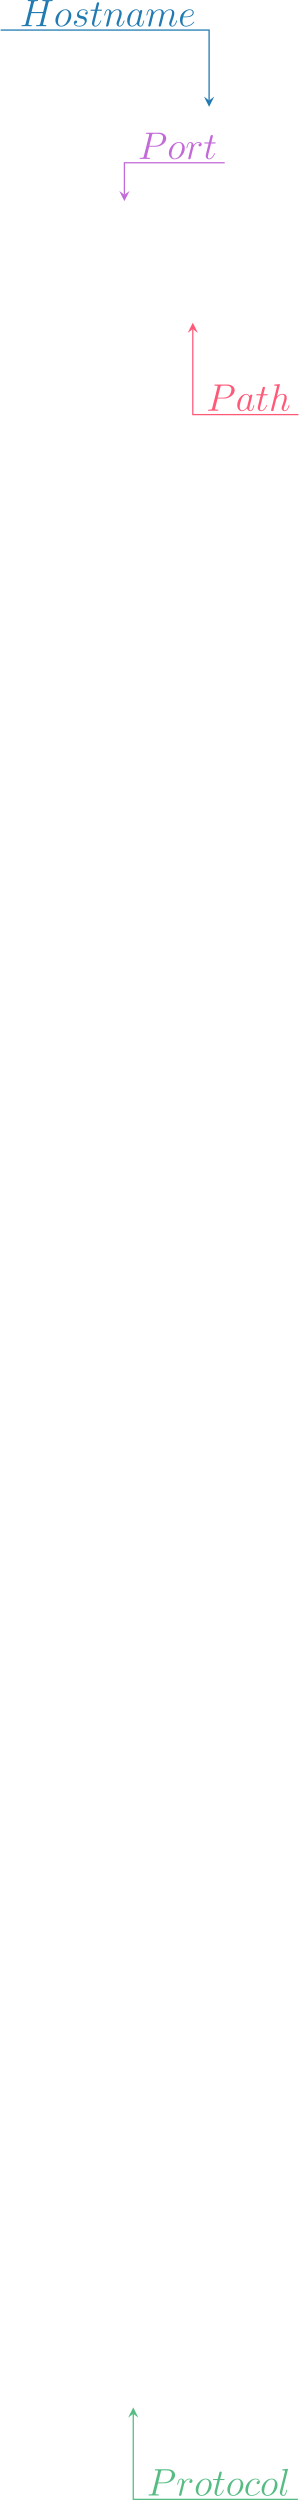
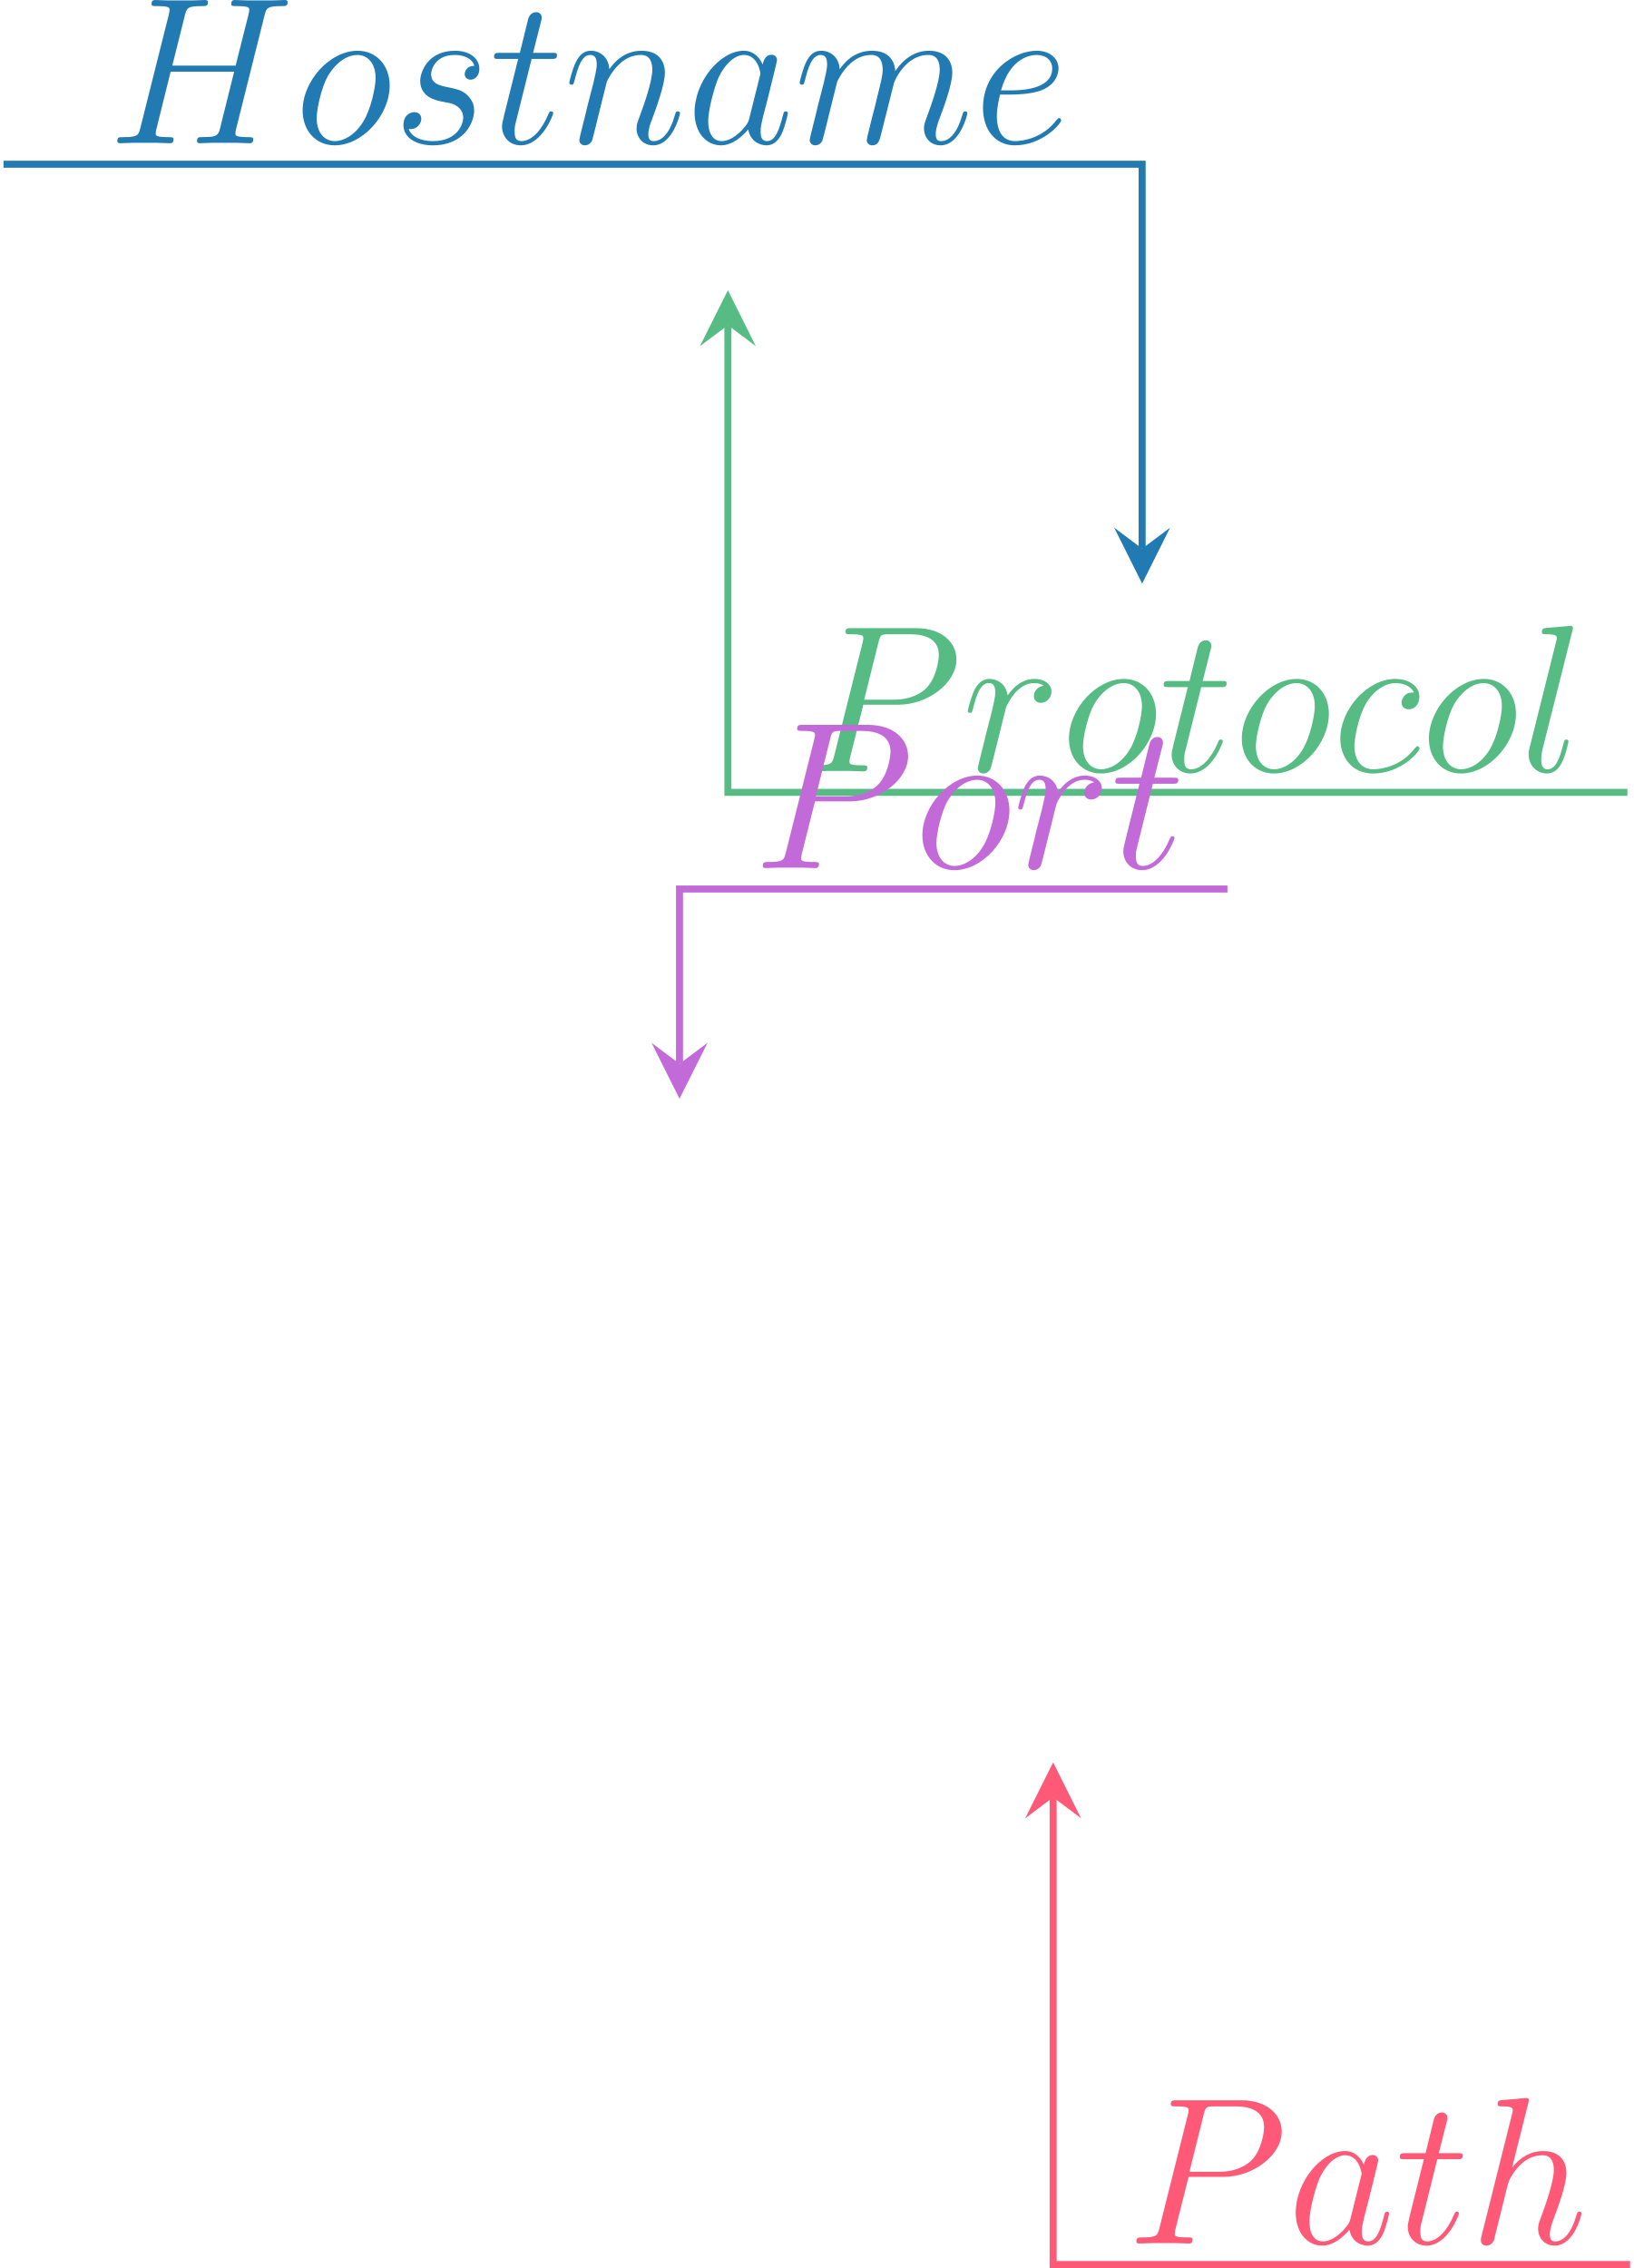
- <svg xmlns="http://www.w3.org/2000/svg" xmlns:xlink="http://www.w3.org/1999/xlink" version="1.1" width="130.381pt" height="1089.891pt" viewBox="-43.323 -92.96 130.381 1089.891">
+ <svg xmlns="http://www.w3.org/2000/svg" xmlns:xlink="http://www.w3.org/1999/xlink" version="1.1" width="130.381pt" height="181.031pt" viewBox="-43.323 832.285 130.381 181.031">
  <defs>
    <path id="g10-72" d="M8.942-7.293C9.05-7.699 9.074-7.819 9.923-7.819C10.138-7.819 10.258-7.819 10.258-8.034C10.258-8.165 10.15-8.165 10.078-8.165C9.863-8.165 9.612-8.141 9.385-8.141H7.974C7.747-8.141 7.496-8.165 7.269-8.165C7.185-8.165 7.042-8.165 7.042-7.938C7.042-7.819 7.125-7.819 7.352-7.819C8.07-7.819 8.07-7.723 8.07-7.592C8.07-7.568 8.07-7.496 8.022-7.317L7.293-4.423H3.682L4.4-7.293C4.507-7.699 4.531-7.819 5.38-7.819C5.595-7.819 5.715-7.819 5.715-8.034C5.715-8.165 5.607-8.165 5.535-8.165C5.32-8.165 5.069-8.141 4.842-8.141H3.431C3.204-8.141 2.953-8.165 2.726-8.165C2.642-8.165 2.499-8.165 2.499-7.938C2.499-7.819 2.582-7.819 2.809-7.819C3.527-7.819 3.527-7.723 3.527-7.592C3.527-7.568 3.527-7.496 3.479-7.317L1.865-.885C1.757-.466 1.733-.347 .909-.347C.634-.347 .55-.347 .55-.12C.55 0 .681 0 .717 0C.933 0 1.184-.024 1.411-.024H2.821C3.049-.024 3.3 0 3.527 0C3.622 0 3.754 0 3.754-.227C3.754-.347 3.646-.347 3.467-.347C2.738-.347 2.738-.442 2.738-.562C2.738-.574 2.738-.658 2.762-.753L3.587-4.077H7.209C7.006-3.288 6.396-.789 6.372-.717C6.241-.359 6.049-.359 5.344-.347C5.2-.347 5.093-.347 5.093-.12C5.093 0 5.224 0 5.26 0C5.475 0 5.727-.024 5.954-.024H7.364C7.592-.024 7.843 0 8.07 0C8.165 0 8.297 0 8.297-.227C8.297-.347 8.189-.347 8.01-.347C7.281-.347 7.281-.442 7.281-.562C7.281-.574 7.281-.658 7.305-.753L8.942-7.293Z" />
    <path id="g10-80" d="M3.539-3.802H5.547C7.197-3.802 8.847-5.021 8.847-6.384C8.847-7.317 8.058-8.165 6.551-8.165H2.857C2.63-8.165 2.523-8.165 2.523-7.938C2.523-7.819 2.63-7.819 2.809-7.819C3.539-7.819 3.539-7.723 3.539-7.592C3.539-7.568 3.539-7.496 3.491-7.317L1.877-.885C1.769-.466 1.745-.347 .909-.347C.681-.347 .562-.347 .562-.132C.562 0 .669 0 .741 0C.968 0 1.207-.024 1.435-.024H2.833C3.061-.024 3.312 0 3.539 0C3.634 0 3.766 0 3.766-.227C3.766-.347 3.658-.347 3.479-.347C2.762-.347 2.75-.43 2.75-.55C2.75-.61 2.762-.693 2.774-.753L3.539-3.802ZM4.4-7.352C4.507-7.795 4.555-7.819 5.021-7.819H6.205C7.101-7.819 7.843-7.532 7.843-6.635C7.843-6.324 7.687-5.308 7.137-4.758C6.934-4.543 6.36-4.089 5.272-4.089H3.587L4.4-7.352Z" />
    <path id="g10-97" d="M3.599-1.423C3.539-1.219 3.539-1.196 3.371-.968C3.108-.634 2.582-.12 2.02-.12C1.53-.12 1.255-.562 1.255-1.267C1.255-1.925 1.626-3.264 1.853-3.766C2.26-4.603 2.821-5.033 3.288-5.033C4.077-5.033 4.232-4.053 4.232-3.957C4.232-3.945 4.196-3.79 4.184-3.766L3.599-1.423ZM4.364-4.483C4.232-4.794 3.909-5.272 3.288-5.272C1.937-5.272 .478-3.527 .478-1.757C.478-.574 1.172 .12 1.985 .12C2.642 .12 3.204-.395 3.539-.789C3.658-.084 4.22 .12 4.579 .12S5.224-.096 5.44-.526C5.631-.933 5.798-1.662 5.798-1.71C5.798-1.769 5.75-1.817 5.679-1.817C5.571-1.817 5.559-1.757 5.511-1.578C5.332-.873 5.105-.12 4.615-.12C4.268-.12 4.244-.43 4.244-.669C4.244-.944 4.28-1.076 4.388-1.542C4.471-1.841 4.531-2.104 4.627-2.451C5.069-4.244 5.177-4.674 5.177-4.746C5.177-4.914 5.045-5.045 4.866-5.045C4.483-5.045 4.388-4.627 4.364-4.483Z" />
    <path id="g10-99" d="M4.674-4.495C4.447-4.495 4.34-4.495 4.172-4.352C4.101-4.292 3.969-4.113 3.969-3.921C3.969-3.682 4.148-3.539 4.376-3.539C4.663-3.539 4.985-3.778 4.985-4.256C4.985-4.83 4.435-5.272 3.61-5.272C2.044-5.272 .478-3.563 .478-1.865C.478-.825 1.124 .12 2.343 .12C3.969 .12 4.997-1.148 4.997-1.303C4.997-1.375 4.926-1.435 4.878-1.435C4.842-1.435 4.83-1.423 4.722-1.315C3.957-.299 2.821-.12 2.367-.12C1.542-.12 1.279-.837 1.279-1.435C1.279-1.853 1.482-3.013 1.913-3.826C2.224-4.388 2.869-5.033 3.622-5.033C3.778-5.033 4.435-5.009 4.674-4.495Z" />
    <path id="g10-101" d="M2.14-2.774C2.463-2.774 3.276-2.798 3.85-3.013C4.758-3.359 4.842-4.053 4.842-4.268C4.842-4.794 4.388-5.272 3.599-5.272C2.343-5.272 .538-4.136 .538-2.008C.538-.753 1.255 .12 2.343 .12C3.969 .12 4.997-1.148 4.997-1.303C4.997-1.375 4.926-1.435 4.878-1.435C4.842-1.435 4.83-1.423 4.722-1.315C3.957-.299 2.821-.12 2.367-.12C1.686-.12 1.327-.658 1.327-1.542C1.327-1.71 1.327-2.008 1.506-2.774H2.14ZM1.566-3.013C2.08-4.854 3.216-5.033 3.599-5.033C4.125-5.033 4.483-4.722 4.483-4.268C4.483-3.013 2.57-3.013 2.068-3.013H1.566Z" />
    <path id="g10-104" d="M3.359-7.998C3.371-8.046 3.395-8.118 3.395-8.177C3.395-8.297 3.276-8.297 3.252-8.297C3.24-8.297 2.654-8.249 2.594-8.237C2.391-8.225 2.212-8.201 1.997-8.189C1.698-8.165 1.614-8.153 1.614-7.938C1.614-7.819 1.71-7.819 1.877-7.819C2.463-7.819 2.475-7.711 2.475-7.592C2.475-7.52 2.451-7.424 2.439-7.388L.705-.466C.658-.287 .658-.263 .658-.191C.658 .072 .861 .12 .98 .12C1.184 .12 1.339-.036 1.399-.167L1.937-2.331C1.997-2.594 2.068-2.845 2.128-3.108C2.26-3.61 2.26-3.622 2.487-3.969S3.252-5.033 4.172-5.033C4.651-5.033 4.818-4.674 4.818-4.196C4.818-3.527 4.352-2.224 4.089-1.506C3.981-1.219 3.921-1.064 3.921-.849C3.921-.311 4.292 .12 4.866 .12C5.978 .12 6.396-1.638 6.396-1.71C6.396-1.769 6.348-1.817 6.276-1.817C6.169-1.817 6.157-1.781 6.097-1.578C5.822-.622 5.38-.12 4.902-.12C4.782-.12 4.591-.132 4.591-.514C4.591-.825 4.734-1.207 4.782-1.339C4.997-1.913 5.535-3.324 5.535-4.017C5.535-4.734 5.117-5.272 4.208-5.272C3.527-5.272 2.929-4.949 2.439-4.328L3.359-7.998Z" />
    <path id="g10-108" d="M3.037-7.998C3.049-8.046 3.072-8.118 3.072-8.177C3.072-8.297 2.953-8.297 2.929-8.297C2.917-8.297 2.487-8.261 2.271-8.237C2.068-8.225 1.889-8.201 1.674-8.189C1.387-8.165 1.303-8.153 1.303-7.938C1.303-7.819 1.423-7.819 1.542-7.819C2.152-7.819 2.152-7.711 2.152-7.592C2.152-7.544 2.152-7.52 2.092-7.305L.61-1.375C.574-1.243 .55-1.148 .55-.956C.55-.359 .992 .12 1.602 .12C1.997 .12 2.26-.143 2.451-.514C2.654-.909 2.821-1.662 2.821-1.71C2.821-1.769 2.774-1.817 2.702-1.817C2.594-1.817 2.582-1.757 2.534-1.578C2.319-.753 2.104-.12 1.626-.12C1.267-.12 1.267-.502 1.267-.669C1.267-.717 1.267-.968 1.351-1.303L3.037-7.998Z" />
    <path id="g10-109" d="M2.463-3.503C2.487-3.575 2.786-4.172 3.228-4.555C3.539-4.842 3.945-5.033 4.411-5.033C4.89-5.033 5.057-4.674 5.057-4.196C5.057-4.125 5.057-3.885 4.914-3.324L4.615-2.092C4.519-1.733 4.292-.849 4.268-.717C4.22-.538 4.148-.227 4.148-.179C4.148-.012 4.28 .12 4.459 .12C4.818 .12 4.878-.155 4.985-.586L5.703-3.443C5.727-3.539 6.348-5.033 7.663-5.033C8.141-5.033 8.309-4.674 8.309-4.196C8.309-3.527 7.843-2.224 7.58-1.506C7.472-1.219 7.412-1.064 7.412-.849C7.412-.311 7.783 .12 8.357 .12C9.468 .12 9.887-1.638 9.887-1.71C9.887-1.769 9.839-1.817 9.767-1.817C9.66-1.817 9.648-1.781 9.588-1.578C9.313-.622 8.871-.12 8.393-.12C8.273-.12 8.082-.132 8.082-.514C8.082-.825 8.225-1.207 8.273-1.339C8.488-1.913 9.026-3.324 9.026-4.017C9.026-4.734 8.608-5.272 7.699-5.272C6.898-5.272 6.253-4.818 5.774-4.113C5.738-4.758 5.344-5.272 4.447-5.272C3.383-5.272 2.821-4.519 2.606-4.22C2.57-4.902 2.08-5.272 1.554-5.272C1.207-5.272 .933-5.105 .705-4.651C.49-4.22 .323-3.491 .323-3.443S.371-3.335 .454-3.335C.55-3.335 .562-3.347 .634-3.622C.813-4.328 1.04-5.033 1.518-5.033C1.793-5.033 1.889-4.842 1.889-4.483C1.889-4.22 1.769-3.754 1.686-3.383L1.351-2.092C1.303-1.865 1.172-1.327 1.112-1.112C1.028-.801 .897-.239 .897-.179C.897-.012 1.028 .12 1.207 .12C1.351 .12 1.518 .048 1.614-.132C1.638-.191 1.745-.61 1.805-.849L2.068-1.925L2.463-3.503Z" />
    <path id="g10-110" d="M2.463-3.503C2.487-3.575 2.786-4.172 3.228-4.555C3.539-4.842 3.945-5.033 4.411-5.033C4.89-5.033 5.057-4.674 5.057-4.196C5.057-3.515 4.567-2.152 4.328-1.506C4.22-1.219 4.16-1.064 4.16-.849C4.16-.311 4.531 .12 5.105 .12C6.217 .12 6.635-1.638 6.635-1.71C6.635-1.769 6.587-1.817 6.516-1.817C6.408-1.817 6.396-1.781 6.336-1.578C6.061-.598 5.607-.12 5.141-.12C5.021-.12 4.83-.132 4.83-.514C4.83-.813 4.961-1.172 5.033-1.339C5.272-1.997 5.774-3.335 5.774-4.017C5.774-4.734 5.356-5.272 4.447-5.272C3.383-5.272 2.821-4.519 2.606-4.22C2.57-4.902 2.08-5.272 1.554-5.272C1.172-5.272 .909-5.045 .705-4.639C.49-4.208 .323-3.491 .323-3.443S.371-3.335 .454-3.335C.55-3.335 .562-3.347 .634-3.622C.825-4.352 1.04-5.033 1.518-5.033C1.793-5.033 1.889-4.842 1.889-4.483C1.889-4.22 1.769-3.754 1.686-3.383L1.351-2.092C1.303-1.865 1.172-1.327 1.112-1.112C1.028-.801 .897-.239 .897-.179C.897-.012 1.028 .12 1.207 .12C1.351 .12 1.518 .048 1.614-.132C1.638-.191 1.745-.61 1.805-.849L2.068-1.925L2.463-3.503Z" />
    <path id="g10-111" d="M5.452-3.288C5.452-4.423 4.71-5.272 3.622-5.272C2.044-5.272 .49-3.551 .49-1.865C.49-.729 1.231 .12 2.319 .12C3.909 .12 5.452-1.602 5.452-3.288ZM2.331-.12C1.733-.12 1.291-.598 1.291-1.435C1.291-1.985 1.578-3.204 1.913-3.802C2.451-4.722 3.12-5.033 3.61-5.033C4.196-5.033 4.651-4.555 4.651-3.718C4.651-3.24 4.4-1.961 3.945-1.231C3.455-.43 2.798-.12 2.331-.12Z" />
    <path id="g10-114" d="M4.651-4.89C4.28-4.818 4.089-4.555 4.089-4.292C4.089-4.005 4.316-3.909 4.483-3.909C4.818-3.909 5.093-4.196 5.093-4.555C5.093-4.937 4.722-5.272 4.125-5.272C3.646-5.272 3.096-5.057 2.594-4.328C2.511-4.961 2.032-5.272 1.554-5.272C1.088-5.272 .849-4.914 .705-4.651C.502-4.22 .323-3.503 .323-3.443C.323-3.395 .371-3.335 .454-3.335C.55-3.335 .562-3.347 .634-3.622C.813-4.34 1.04-5.033 1.518-5.033C1.805-5.033 1.889-4.83 1.889-4.483C1.889-4.22 1.769-3.754 1.686-3.383L1.351-2.092C1.303-1.865 1.172-1.327 1.112-1.112C1.028-.801 .897-.239 .897-.179C.897-.012 1.028 .12 1.207 .12C1.339 .12 1.566 .036 1.638-.203C1.674-.299 2.116-2.104 2.188-2.379C2.248-2.642 2.319-2.893 2.379-3.156C2.427-3.324 2.475-3.515 2.511-3.67C2.546-3.778 2.869-4.364 3.168-4.627C3.312-4.758 3.622-5.033 4.113-5.033C4.304-5.033 4.495-4.997 4.651-4.89Z" />
    <path id="g10-115" d="M2.726-2.391C2.929-2.355 3.252-2.283 3.324-2.271C3.479-2.224 4.017-2.032 4.017-1.459C4.017-1.088 3.682-.12 2.295-.12C2.044-.12 1.148-.155 .909-.813C1.387-.753 1.626-1.124 1.626-1.387C1.626-1.638 1.459-1.769 1.219-1.769C.956-1.769 .61-1.566 .61-1.028C.61-.323 1.327 .12 2.283 .12C4.101 .12 4.639-1.219 4.639-1.841C4.639-2.02 4.639-2.355 4.256-2.738C3.957-3.025 3.67-3.084 3.025-3.216C2.702-3.288 2.188-3.395 2.188-3.933C2.188-4.172 2.403-5.033 3.539-5.033C4.041-5.033 4.531-4.842 4.651-4.411C4.125-4.411 4.101-3.957 4.101-3.945C4.101-3.694 4.328-3.622 4.435-3.622C4.603-3.622 4.937-3.754 4.937-4.256S4.483-5.272 3.551-5.272C1.985-5.272 1.566-4.041 1.566-3.551C1.566-2.642 2.451-2.451 2.726-2.391Z" />
    <path id="g10-116" d="M2.403-4.806H3.503C3.73-4.806 3.85-4.806 3.85-5.021C3.85-5.153 3.778-5.153 3.539-5.153H2.487L2.929-6.898C2.977-7.066 2.977-7.089 2.977-7.173C2.977-7.364 2.821-7.472 2.666-7.472C2.57-7.472 2.295-7.436 2.2-7.054L1.733-5.153H.61C.371-5.153 .263-5.153 .263-4.926C.263-4.806 .347-4.806 .574-4.806H1.638L.849-1.65C.753-1.231 .717-1.112 .717-.956C.717-.395 1.112 .12 1.781 .12C2.989 .12 3.634-1.626 3.634-1.71C3.634-1.781 3.587-1.817 3.515-1.817C3.491-1.817 3.443-1.817 3.419-1.769C3.407-1.757 3.395-1.745 3.312-1.554C3.061-.956 2.511-.12 1.817-.12C1.459-.12 1.435-.418 1.435-.681C1.435-.693 1.435-.921 1.47-1.064L2.403-4.806Z" />
  </defs>
  <g id="page1" transform="matrix(1.4 0 0 1.4 0 0)">
-     <g fill="#56bc83" transform="matrix(1 0 0 1 -2.8247 623.6584)">
-       <use x="17.559" y="87.039" xlink:href="#g10-80" />
-       <use x="26.73" y="87.039" xlink:href="#g10-114" />
-       <use x="32.331" y="87.039" xlink:href="#g10-111" />
-       <use x="37.958" y="87.039" xlink:href="#g10-116" />
-       <use x="42.185" y="87.039" xlink:href="#g10-111" />
-       <use x="47.813" y="87.039" xlink:href="#g10-99" />
-       <use x="52.851" y="87.039" xlink:href="#g10-111" />
-       <use x="58.478" y="87.039" xlink:href="#g10-108" />
+     <g fill="#56bc83" transform="matrix(1 0 0 1 -2.8247 648.068)">
+       <use x="17.559" y="-9.599" xlink:href="#g10-80" />
+       <use x="26.73" y="-9.599" xlink:href="#g10-114" />
+       <use x="32.331" y="-9.599" xlink:href="#g10-111" />
+       <use x="37.958" y="-9.599" xlink:href="#g10-116" />
+       <use x="42.185" y="-9.599" xlink:href="#g10-111" />
+       <use x="47.813" y="-9.599" xlink:href="#g10-99" />
+       <use x="52.851" y="-9.599" xlink:href="#g10-111" />
+       <use x="58.478" y="-9.599" xlink:href="#g10-108" />
    </g>
-     <path d="M10.551 685.258V711.895H61.832" stroke="#56bc83" fill="none" stroke-width=".399" stroke-miterlimit="10" />
-     <path d="M10.551 683.265L8.957 686.453L10.551 685.258L12.145 686.453" fill="#56bc83" />
-     <g fill="#217ab1" transform="matrix(1 0 0 1 -42.364 -145.2731)">
-       <use x="17.559" y="87.039" xlink:href="#g10-72" />
-       <use x="28.182" y="87.039" xlink:href="#g10-111" />
-       <use x="33.809" y="87.039" xlink:href="#g10-115" />
-       <use x="39.323" y="87.039" xlink:href="#g10-116" />
-       <use x="43.55" y="87.039" xlink:href="#g10-110" />
-       <use x="50.538" y="87.039" xlink:href="#g10-97" />
-       <use x="56.683" y="87.039" xlink:href="#g10-109" />
-       <use x="66.922" y="87.039" xlink:href="#g10-101" />
+     <path d="M10.551 613.031V639.664H61.832" stroke="#56bc83" fill="none" stroke-width=".399" stroke-miterlimit="10" />
+     <path d="M10.551 611.039L8.957 614.226L10.551 613.031L12.145 614.226" fill="#56bc83" />
+     <g fill="#217ab1" transform="matrix(1 0 0 1 -42.364 612.254)">
+       <use x="17.559" y="-9.599" xlink:href="#g10-72" />
+       <use x="28.182" y="-9.599" xlink:href="#g10-111" />
+       <use x="33.809" y="-9.599" xlink:href="#g10-115" />
+       <use x="39.323" y="-9.599" xlink:href="#g10-116" />
+       <use x="43.55" y="-9.599" xlink:href="#g10-110" />
+       <use x="50.538" y="-9.599" xlink:href="#g10-97" />
+       <use x="56.683" y="-9.599" xlink:href="#g10-109" />
+       <use x="66.922" y="-9.599" xlink:href="#g10-101" />
    </g>
-     <path d="M34.168-35.121V-57.039H-30.746" stroke="#217ab1" fill="none" stroke-width=".399" stroke-miterlimit="10" />
-     <path d="M34.168-33.129L35.762-36.316L34.168-35.121L32.574-36.316" fill="#217ab1" />
-     <g fill="#ff5978" transform="matrix(1 0 0 1 15.718 -25.5273)">
-       <use x="17.559" y="87.039" xlink:href="#g10-80" />
-       <use x="26.73" y="87.039" xlink:href="#g10-97" />
-       <use x="32.875" y="87.039" xlink:href="#g10-116" />
-       <use x="37.102" y="87.039" xlink:href="#g10-104" />
+     <path d="M34.168 625.77V603.852H-30.746" stroke="#217ab1" fill="none" stroke-width=".399" stroke-miterlimit="10" />
+     <path d="M34.168 627.762L35.762 624.574L34.168 625.77L32.574 624.574" fill="#217ab1" />
+     <g fill="#ff5978" transform="matrix(1 0 0 1 15.718 732)">
+       <use x="17.559" y="-9.599" xlink:href="#g10-80" />
+       <use x="26.73" y="-9.599" xlink:href="#g10-97" />
+       <use x="32.875" y="-9.599" xlink:href="#g10-116" />
+       <use x="37.102" y="-9.599" xlink:href="#g10-104" />
    </g>
-     <path d="M29.094 36.074V62.707H61.984" stroke="#ff5978" fill="none" stroke-width=".399" stroke-miterlimit="10" />
-     <path d="M29.094 34.082L27.5 37.27L29.094 36.074L30.687 37.27" fill="#ff5978" />
-     <g fill="#c36ad9" transform="matrix(1 0 0 1 -5.5804 -103.9475)">
-       <use x="17.559" y="87.039" xlink:href="#g10-80" />
-       <use x="26.73" y="87.039" xlink:href="#g10-111" />
-       <use x="32.358" y="87.039" xlink:href="#g10-114" />
-       <use x="37.958" y="87.039" xlink:href="#g10-116" />
+     <path d="M29.094 696.961V723.598H61.984" stroke="#ff5978" fill="none" stroke-width=".399" stroke-miterlimit="10" />
+     <path d="M29.094 694.969L27.5 698.16L29.094 696.961L30.687 698.16" fill="#ff5978" />
+     <g fill="#c36ad9" transform="matrix(1 0 0 1 -5.5804 653.58)">
+       <use x="17.559" y="-9.599" xlink:href="#g10-80" />
+       <use x="26.73" y="-9.599" xlink:href="#g10-111" />
+       <use x="32.358" y="-9.599" xlink:href="#g10-114" />
+       <use x="37.958" y="-9.599" xlink:href="#g10-116" />
    </g>
-     <path d="M7.793-5.75V-15.714H39.031" stroke="#c36ad9" fill="none" stroke-width=".399" stroke-miterlimit="10" />
-     <path d="M7.793-3.758L9.391-6.945L7.793-5.75L6.199-6.945" fill="#c36ad9" />
+     <path d="M7.793 655.141V645.176H39.031" stroke="#c36ad9" fill="none" stroke-width=".399" stroke-miterlimit="10" />
+     <path d="M7.793 657.133L9.391 653.945L7.793 655.141L6.199 653.945" fill="#c36ad9" />
  </g>
</svg>
